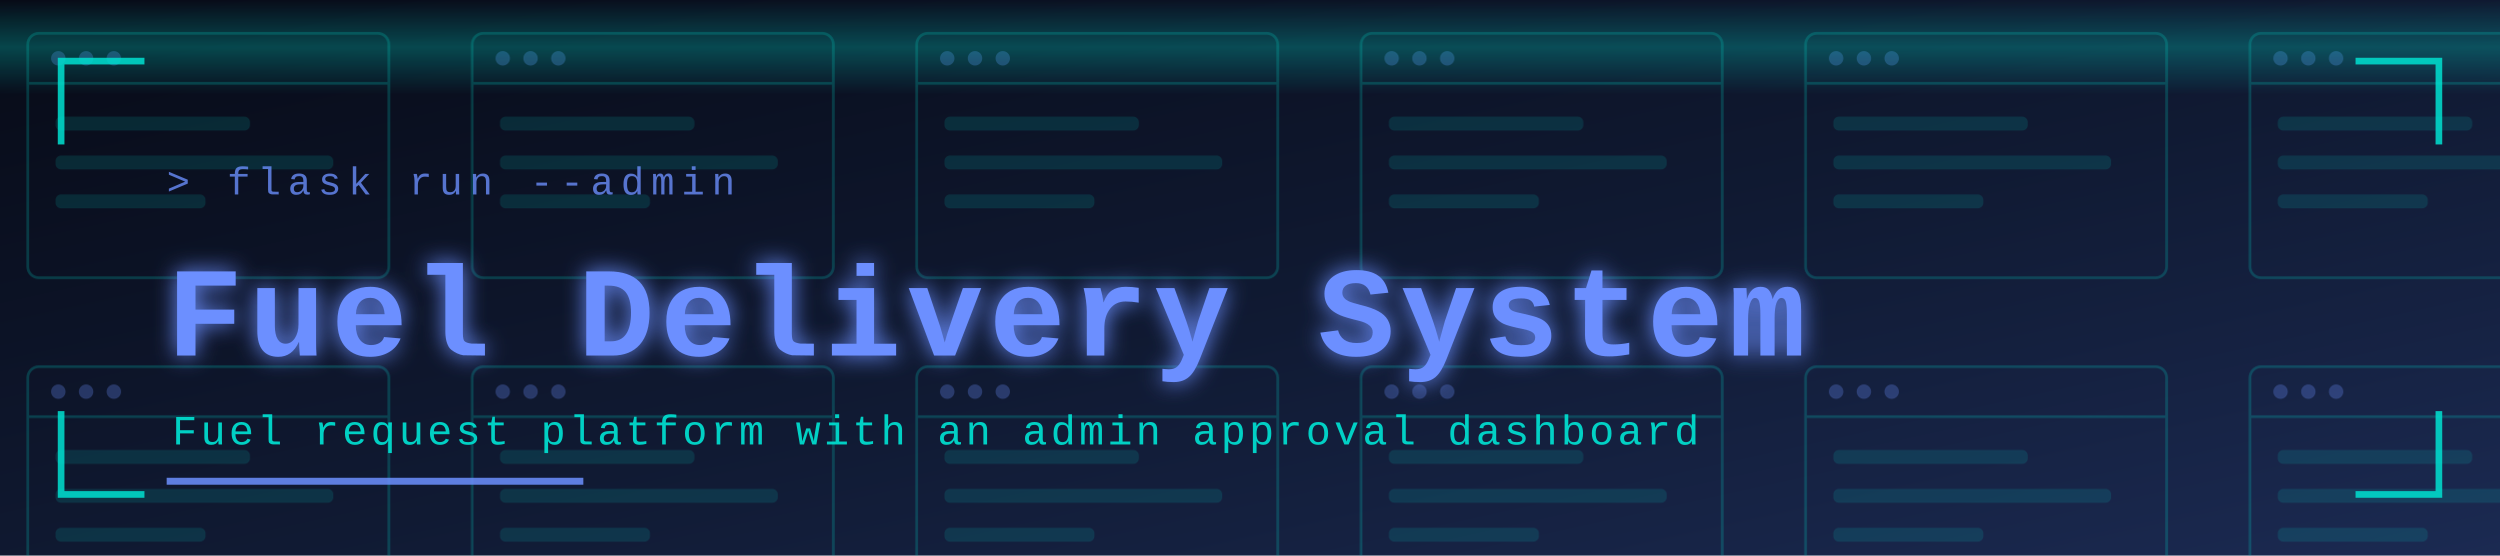
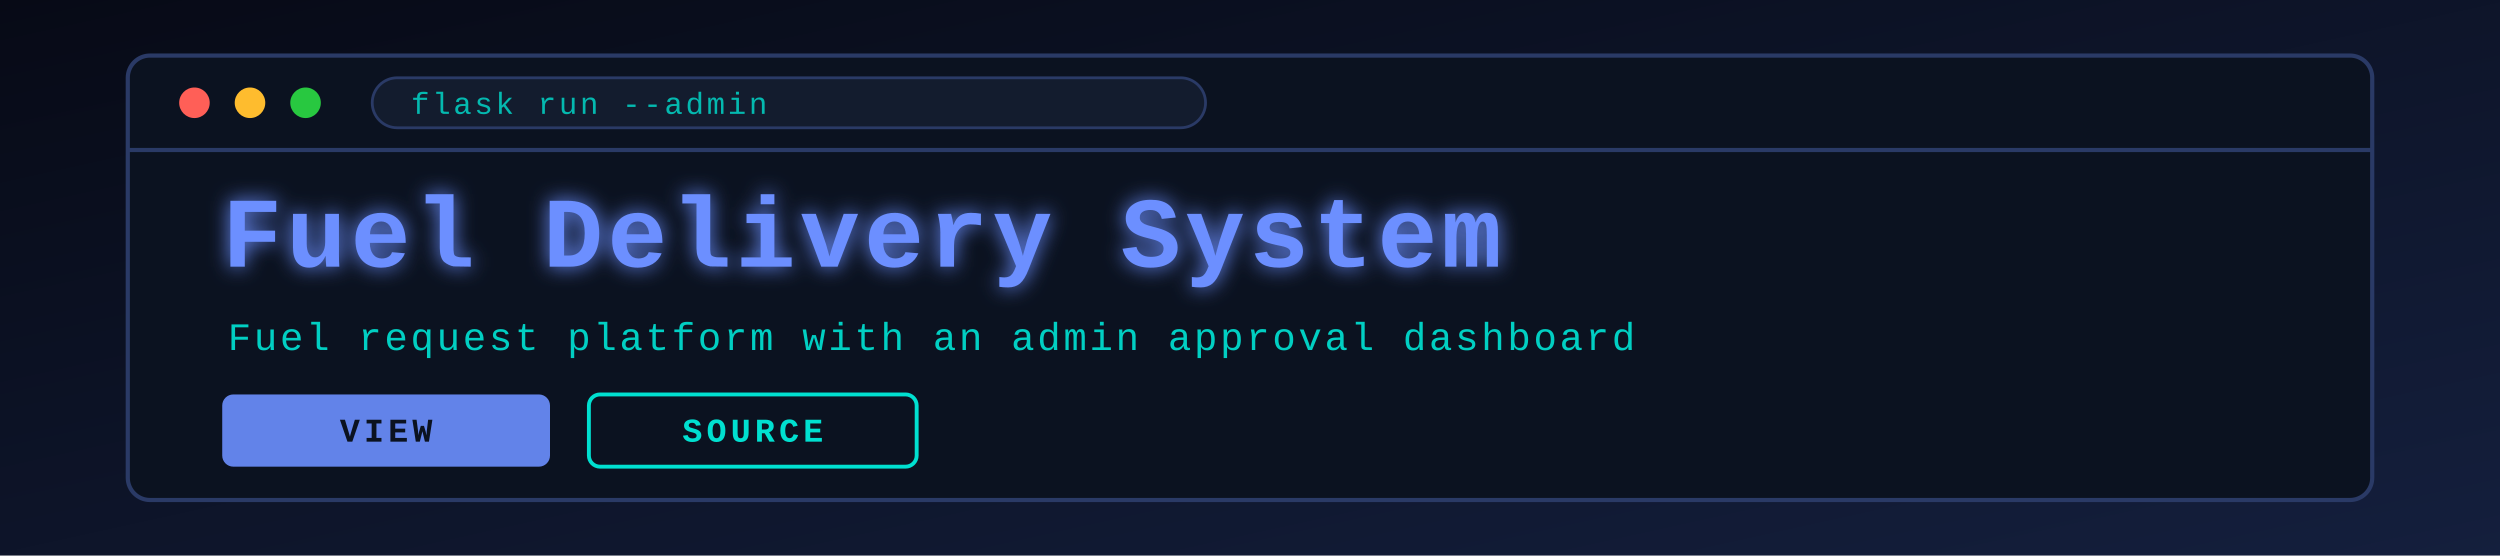
<svg xmlns="http://www.w3.org/2000/svg" width="900" height="200" viewBox="0 0 900 200" role="img" aria-label="Fuel Delivery System">
  <defs>
    <linearGradient id="bg" x1="0%" y1="0%" x2="100%" y2="100%">
      <stop offset="0%" stop-color="#070a16" />
-       <stop offset="55%" stop-color="#101a33" />
-       <stop offset="100%" stop-color="#1b2a52" />
-     </linearGradient>
-     <pattern id="mot" width="160" height="120" patternUnits="userSpaceOnUse">
-       <g fill="none" stroke="#00e0d0" stroke-width="1" opacity="0.20">
-         <rect x="10" y="12" width="130" height="88" rx="4" />
-         <path d="M10 30 H140" />
-       </g>
-       <g fill="#6c8fff" opacity="0.28">
-         <circle cx="21" cy="21" r="2.6" />
-         <circle cx="31" cy="21" r="2.6" />
-         <circle cx="41" cy="21" r="2.6" />
-       </g>
-       <g fill="#00e0d0" opacity="0.13">
-         <rect x="20" y="42" width="70" height="5" rx="2" />
-         <rect x="20" y="56" width="100" height="5" rx="2" />
-         <rect x="20" y="70" width="54" height="5" rx="2" />
-       </g>
-     </pattern>
-     <linearGradient id="scan" x1="0%" y1="0%" x2="0%" y2="100%">
-       <stop offset="0%" stop-color="#00e0d0" stop-opacity="0" />
-       <stop offset="50%" stop-color="#00e0d0" stop-opacity="0.55" />
-       <stop offset="100%" stop-color="#00e0d0" stop-opacity="0" />
+       <stop offset="100%" stop-color="#141f3d" />
    </linearGradient>
    <filter id="glow" x="-40%" y="-40%" width="180%" height="180%">
-       <feGaussianBlur stdDeviation="4" result="g" />
+       <feGaussianBlur stdDeviation="3.6" result="g" />
      <feMerge>
        <feMergeNode in="g" />
        <feMergeNode in="SourceGraphic" />
      </feMerge>
    </filter>
  </defs>
  <rect width="900" height="200" fill="url(#bg)" />
-   <rect width="900" height="200" fill="url(#mot)" />
-   <rect width="900" height="34" fill="url(#scan)" opacity="0.5" />
-   <g fill="none" stroke="#00e0d0" stroke-width="2.4" opacity="0.85">
-     <path d="M22 52 V22 H52" />
-     <path d="M848 22 H878 V52" />
-     <path d="M22 148 V178 H52" />
-     <path d="M848 178 H878 V148" />
-   </g>
-   <text x="60" y="70" font-family="Consolas, 'Courier New', monospace" font-size="14" fill="#6c8fff" opacity="0.78" letter-spacing="2.5">&gt; flask run --admin</text>
-   <text x="60" y="128" font-family="Consolas, 'Courier New', monospace" font-size="46" font-weight="bold" fill="#6c8fff" filter="url(#glow)" letter-spacing="2">Fuel Delivery System</text>
-   <text x="62" y="160" font-family="Consolas, 'Courier New', monospace" font-size="15" fill="#00e0d0" opacity="0.92" letter-spacing="1.2">Fuel request platform with an admin approval dashboard</text>
-   <rect x="60" y="172" width="150" height="2.5" fill="#6c8fff" opacity="0.85" />
+   <rect x="46" y="20" width="808" height="160" rx="8" fill="#0b1220" stroke="#2a3a66" stroke-width="1.5" />
+   <path d="M46 54 H854" stroke="#2a3a66" stroke-width="1.5" />
+   <circle cx="70" cy="37" r="5.5" fill="#ff5f57" />
+   <circle cx="90" cy="37" r="5.5" fill="#febc2e" />
+   <circle cx="110" cy="37" r="5.5" fill="#28c840" />
+   <rect x="134" y="28" width="300" height="18" rx="9" fill="#131c2e" stroke="#2a3a66" stroke-width="1" />
+   <text x="148" y="41" font-family="Consolas, 'Courier New', monospace" font-size="11" font-weight="normal" fill="#00e0d0" opacity="0.8" text-anchor="start" letter-spacing="1.0">flask run --admin</text>
+   <text x="80" y="96" font-family="Consolas, 'Courier New', monospace" font-size="36" font-weight="bold" fill="#6c8fff" opacity="1.0" text-anchor="start" letter-spacing="1.5" filter="url(#glow)">Fuel Delivery System</text>
+   <text x="82" y="126" font-family="Consolas, 'Courier New', monospace" font-size="14" font-weight="normal" fill="#00e0d0" opacity="0.92" text-anchor="start" letter-spacing="1.0">Fuel request platform with an admin approval dashboard</text>
+   <rect x="80" y="142" width="118" height="26" rx="4" fill="#6c8fff" opacity="0.9" />
+   <text x="139" y="159" font-family="Consolas, 'Courier New', monospace" font-size="12" font-weight="bold" fill="#0b1220" opacity="1.0" text-anchor="middle" letter-spacing="1.5">VIEW</text>
+   <rect x="212" y="142" width="118" height="26" rx="4" fill="none" stroke="#00e0d0" stroke-width="1.4" />
+   <text x="271" y="159" font-family="Consolas, 'Courier New', monospace" font-size="12" font-weight="bold" fill="#00e0d0" opacity="1.0" text-anchor="middle" letter-spacing="1.5">SOURCE</text>
</svg>
